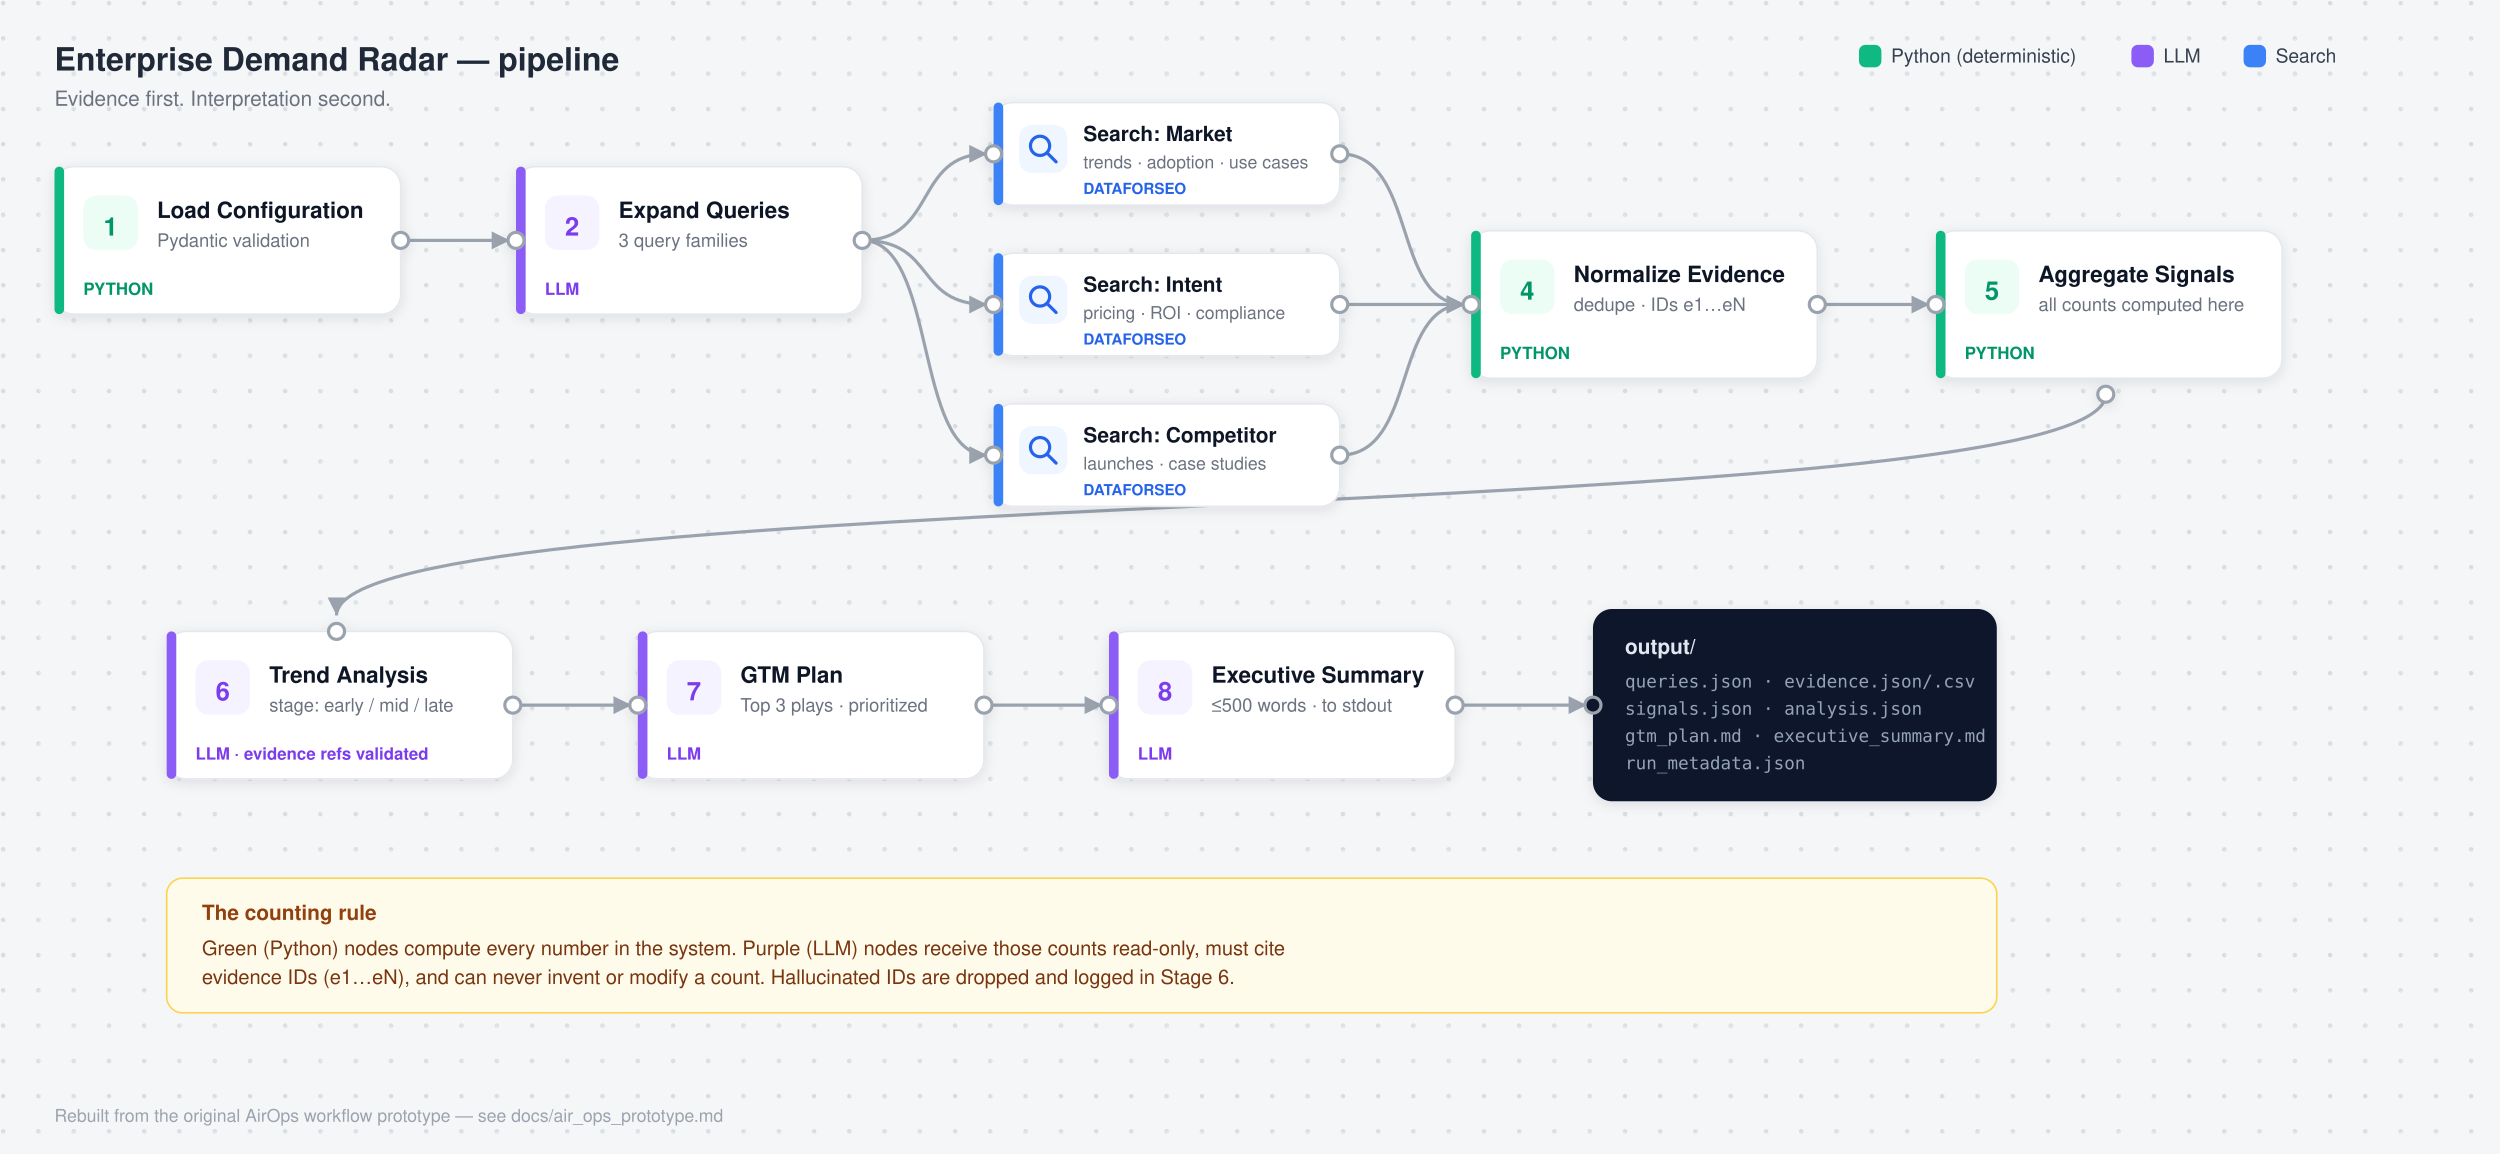
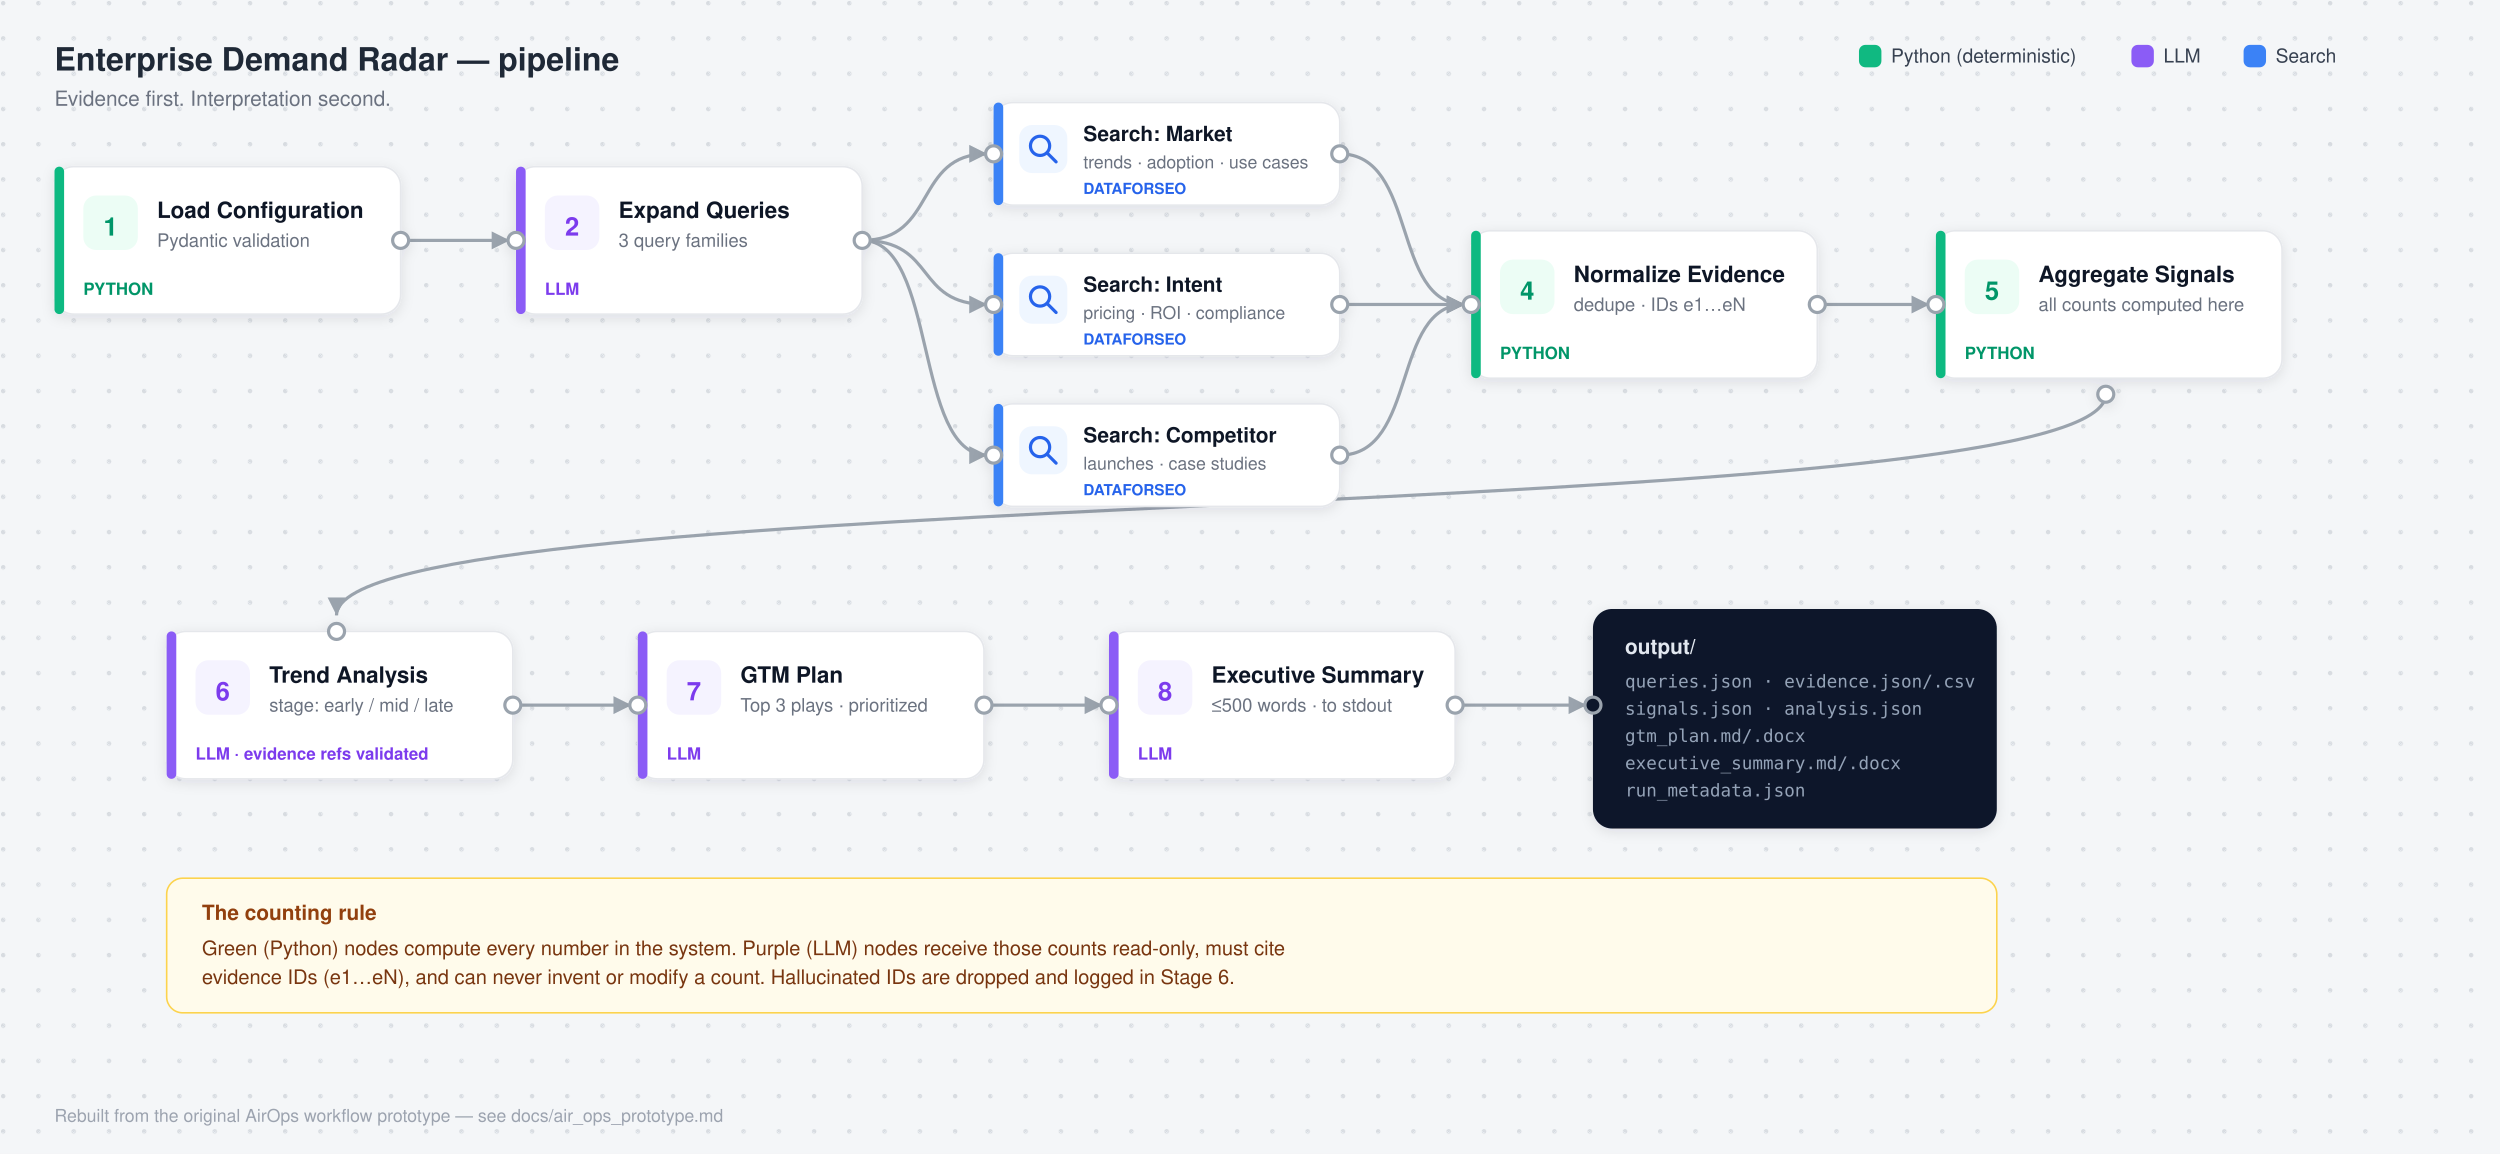
<svg xmlns="http://www.w3.org/2000/svg" width="1560" height="720" viewBox="0 0 1560 720" font-family="-apple-system, 'Segoe UI', Helvetica, Arial, sans-serif">
  <defs>
    <pattern id="dots" width="22" height="22" patternUnits="userSpaceOnUse">
      <circle cx="2" cy="2" r="1.4" fill="#d7dbe0" />
    </pattern>
    <filter id="card" x="-20%" y="-20%" width="140%" height="140%">
      <feDropShadow dx="0" dy="2" stdDeviation="4" flood-color="#0f172a" flood-opacity="0.10" />
    </filter>
    <marker id="arrow" viewBox="0 0 10 10" refX="8" refY="5" markerWidth="7" markerHeight="7" orient="auto-start-reverse">
      <path d="M 0 1 L 8 5 L 0 9 z" fill="#9aa3ad" />
    </marker>
  </defs>
  <rect width="1560" height="720" fill="#f4f6f8" />
  <rect width="1560" height="720" fill="url(#dots)" />
  <text x="34" y="44" font-size="20" font-weight="700" fill="#1f2937">Enterprise Demand Radar — pipeline</text>
  <text x="34" y="66" font-size="13" fill="#6b7280">Evidence first. Interpretation second.</text>
  <g font-size="12" fill="#374151">
    <rect x="1160" y="28" width="14" height="14" rx="4" fill="#10b981" />
    <text x="1180" y="39">Python (deterministic)</text>
    <rect x="1330" y="28" width="14" height="14" rx="4" fill="#8b5cf6" />
    <text x="1350" y="39">LLM</text>
    <rect x="1400" y="28" width="14" height="14" rx="4" fill="#3b82f6" />
    <text x="1420" y="39">Search</text>
  </g>
  <g stroke="#9aa3ad" stroke-width="2" fill="none">
    <path d="M 250 150 C 285 150, 285 150, 318 150" marker-end="url(#arrow)" />
    <path d="M 538 150 C 585 150, 570 96,  616 96" marker-end="url(#arrow)" />
    <path d="M 538 150 C 585 150, 570 190, 616 190" marker-end="url(#arrow)" />
    <path d="M 538 150 C 585 150, 570 284, 616 284" marker-end="url(#arrow)" />
    <path d="M 836 96  C 885 96,  868 190, 914 190" marker-end="url(#arrow)" />
    <path d="M 836 190 C 875 190, 875 190, 914 190" marker-end="url(#arrow)" />
    <path d="M 836 284 C 885 284, 868 190, 914 190" marker-end="url(#arrow)" />
    <path d="M 1134 190 C 1170 190, 1170 190, 1204 190" marker-end="url(#arrow)" />
    <path d="M 1314 246 C 1314 330, 210 300, 210 384" marker-end="url(#arrow)" />
    <path d="M 320 440 C 358 440, 358 440, 394 440" marker-end="url(#arrow)" />
    <path d="M 614 440 C 652 440, 652 440, 688 440" marker-end="url(#arrow)" />
    <path d="M 908 440 C 950 440, 950 440, 990 440" marker-end="url(#arrow)" />
  </g>
  <g filter="url(#card)">
    <rect x="34" y="104" width="216" height="92" rx="12" fill="#ffffff" stroke="#e5e7eb" />
    <rect x="34" y="104" width="6" height="92" rx="3" fill="#10b981" />
    <rect x="52" y="122" width="34" height="34" rx="8" fill="#ecfdf5" />
    <text x="69" y="147" font-size="16" font-weight="700" fill="#059669" text-anchor="middle">1</text>
    <text x="98" y="136" font-size="14" font-weight="600" fill="#111827">Load Configuration</text>
    <text x="98" y="154" font-size="11.5" fill="#6b7280">Pydantic validation</text>
    <text x="52" y="184" font-size="10.5" fill="#059669" font-weight="600">PYTHON</text>
    <circle cx="250" cy="150" r="5" fill="#ffffff" stroke="#9aa3ad" stroke-width="2" />
  </g>
  <g filter="url(#card)">
    <rect x="322" y="104" width="216" height="92" rx="12" fill="#ffffff" stroke="#e5e7eb" />
    <rect x="322" y="104" width="6" height="92" rx="3" fill="#8b5cf6" />
    <rect x="340" y="122" width="34" height="34" rx="8" fill="#f5f3ff" />
    <text x="357" y="147" font-size="16" font-weight="700" fill="#7c3aed" text-anchor="middle">2</text>
    <text x="386" y="136" font-size="14" font-weight="600" fill="#111827">Expand Queries</text>
    <text x="386" y="154" font-size="11.5" fill="#6b7280">3 query families</text>
    <text x="340" y="184" font-size="10.5" fill="#7c3aed" font-weight="600">LLM</text>
    <circle cx="322" cy="150" r="5" fill="#ffffff" stroke="#9aa3ad" stroke-width="2" />
    <circle cx="538" cy="150" r="5" fill="#ffffff" stroke="#9aa3ad" stroke-width="2" />
  </g>
  <g filter="url(#card)">
    <rect x="620" y="64" width="216" height="64" rx="12" fill="#ffffff" stroke="#e5e7eb" />
    <rect x="620" y="64" width="6" height="64" rx="3" fill="#3b82f6" />
    <rect x="636" y="78" width="30" height="30" rx="8" fill="#eff6ff" />
    <circle cx="649" cy="91" r="6" fill="none" stroke="#2563eb" stroke-width="2" />
    <line x1="653.5" y1="95.5" x2="659" y2="101" stroke="#2563eb" stroke-width="2" stroke-linecap="round" />
    <text x="676" y="88" font-size="13" font-weight="600" fill="#111827">Search: Market</text>
    <text x="676" y="105" font-size="11" fill="#6b7280">trends · adoption · use cases</text>
    <text x="676" y="121" font-size="9.5" fill="#2563eb" font-weight="600">DATAFORSEO</text>
    <circle cx="620" cy="96" r="5" fill="#ffffff" stroke="#9aa3ad" stroke-width="2" />
    <circle cx="836" cy="96" r="5" fill="#ffffff" stroke="#9aa3ad" stroke-width="2" />
  </g>
  <g filter="url(#card)">
    <rect x="620" y="158" width="216" height="64" rx="12" fill="#ffffff" stroke="#e5e7eb" />
    <rect x="620" y="158" width="6" height="64" rx="3" fill="#3b82f6" />
    <rect x="636" y="172" width="30" height="30" rx="8" fill="#eff6ff" />
    <circle cx="649" cy="185" r="6" fill="none" stroke="#2563eb" stroke-width="2" />
    <line x1="653.5" y1="189.5" x2="659" y2="195" stroke="#2563eb" stroke-width="2" stroke-linecap="round" />
    <text x="676" y="182" font-size="13" font-weight="600" fill="#111827">Search: Intent</text>
    <text x="676" y="199" font-size="11" fill="#6b7280">pricing · ROI · compliance</text>
    <text x="676" y="215" font-size="9.5" fill="#2563eb" font-weight="600">DATAFORSEO</text>
    <circle cx="620" cy="190" r="5" fill="#ffffff" stroke="#9aa3ad" stroke-width="2" />
    <circle cx="836" cy="190" r="5" fill="#ffffff" stroke="#9aa3ad" stroke-width="2" />
  </g>
  <g filter="url(#card)">
    <rect x="620" y="252" width="216" height="64" rx="12" fill="#ffffff" stroke="#e5e7eb" />
    <rect x="620" y="252" width="6" height="64" rx="3" fill="#3b82f6" />
    <rect x="636" y="266" width="30" height="30" rx="8" fill="#eff6ff" />
    <circle cx="649" cy="279" r="6" fill="none" stroke="#2563eb" stroke-width="2" />
    <line x1="653.5" y1="283.5" x2="659" y2="289" stroke="#2563eb" stroke-width="2" stroke-linecap="round" />
    <text x="676" y="276" font-size="13" font-weight="600" fill="#111827">Search: Competitor</text>
    <text x="676" y="293" font-size="11" fill="#6b7280">launches · case studies</text>
    <text x="676" y="309" font-size="9.5" fill="#2563eb" font-weight="600">DATAFORSEO</text>
    <circle cx="620" cy="284" r="5" fill="#ffffff" stroke="#9aa3ad" stroke-width="2" />
    <circle cx="836" cy="284" r="5" fill="#ffffff" stroke="#9aa3ad" stroke-width="2" />
  </g>
  <g filter="url(#card)">
    <rect x="918" y="144" width="216" height="92" rx="12" fill="#ffffff" stroke="#e5e7eb" />
    <rect x="918" y="144" width="6" height="92" rx="3" fill="#10b981" />
    <rect x="936" y="162" width="34" height="34" rx="8" fill="#ecfdf5" />
    <text x="953" y="187" font-size="16" font-weight="700" fill="#059669" text-anchor="middle">4</text>
    <text x="982" y="176" font-size="14" font-weight="600" fill="#111827">Normalize Evidence</text>
    <text x="982" y="194" font-size="11.5" fill="#6b7280">dedupe · IDs e1…eN</text>
    <text x="936" y="224" font-size="10.5" fill="#059669" font-weight="600">PYTHON</text>
    <circle cx="918" cy="190" r="5" fill="#ffffff" stroke="#9aa3ad" stroke-width="2" />
    <circle cx="1134" cy="190" r="5" fill="#ffffff" stroke="#9aa3ad" stroke-width="2" />
  </g>
  <g filter="url(#card)">
    <rect x="1208" y="144" width="216" height="92" rx="12" fill="#ffffff" stroke="#e5e7eb" />
    <rect x="1208" y="144" width="6" height="92" rx="3" fill="#10b981" />
    <rect x="1226" y="162" width="34" height="34" rx="8" fill="#ecfdf5" />
    <text x="1243" y="187" font-size="16" font-weight="700" fill="#059669" text-anchor="middle">5</text>
    <text x="1272" y="176" font-size="14" font-weight="600" fill="#111827">Aggregate Signals</text>
    <text x="1272" y="194" font-size="11.5" fill="#6b7280">all counts computed here</text>
    <text x="1226" y="224" font-size="10.5" fill="#059669" font-weight="600">PYTHON</text>
    <circle cx="1208" cy="190" r="5" fill="#ffffff" stroke="#9aa3ad" stroke-width="2" />
    <circle cx="1314" cy="246" r="5" fill="#ffffff" stroke="#9aa3ad" stroke-width="2" />
  </g>
  <g filter="url(#card)">
    <rect x="104" y="394" width="216" height="92" rx="12" fill="#ffffff" stroke="#e5e7eb" />
    <rect x="104" y="394" width="6" height="92" rx="3" fill="#8b5cf6" />
    <rect x="122" y="412" width="34" height="34" rx="8" fill="#f5f3ff" />
    <text x="139" y="437" font-size="16" font-weight="700" fill="#7c3aed" text-anchor="middle">6</text>
    <text x="168" y="426" font-size="14" font-weight="600" fill="#111827">Trend Analysis</text>
    <text x="168" y="444" font-size="11.5" fill="#6b7280">stage: early / mid / late</text>
    <text x="122" y="474" font-size="10.5" fill="#7c3aed" font-weight="600">LLM · evidence refs validated</text>
    <circle cx="210" cy="394" r="5" fill="#ffffff" stroke="#9aa3ad" stroke-width="2" />
    <circle cx="320" cy="440" r="5" fill="#ffffff" stroke="#9aa3ad" stroke-width="2" />
  </g>
  <g filter="url(#card)">
    <rect x="398" y="394" width="216" height="92" rx="12" fill="#ffffff" stroke="#e5e7eb" />
    <rect x="398" y="394" width="6" height="92" rx="3" fill="#8b5cf6" />
    <rect x="416" y="412" width="34" height="34" rx="8" fill="#f5f3ff" />
    <text x="433" y="437" font-size="16" font-weight="700" fill="#7c3aed" text-anchor="middle">7</text>
    <text x="462" y="426" font-size="14" font-weight="600" fill="#111827">GTM Plan</text>
    <text x="462" y="444" font-size="11.5" fill="#6b7280">Top 3 plays · prioritized</text>
    <text x="416" y="474" font-size="10.5" fill="#7c3aed" font-weight="600">LLM</text>
    <circle cx="398" cy="440" r="5" fill="#ffffff" stroke="#9aa3ad" stroke-width="2" />
    <circle cx="614" cy="440" r="5" fill="#ffffff" stroke="#9aa3ad" stroke-width="2" />
  </g>
  <g filter="url(#card)">
    <rect x="692" y="394" width="216" height="92" rx="12" fill="#ffffff" stroke="#e5e7eb" />
    <rect x="692" y="394" width="6" height="92" rx="3" fill="#8b5cf6" />
    <rect x="710" y="412" width="34" height="34" rx="8" fill="#f5f3ff" />
    <text x="727" y="437" font-size="16" font-weight="700" fill="#7c3aed" text-anchor="middle">8</text>
    <text x="756" y="426" font-size="14" font-weight="600" fill="#111827">Executive Summary</text>
    <text x="756" y="444" font-size="11.5" fill="#6b7280">≤500 words · to stdout</text>
    <text x="710" y="474" font-size="10.5" fill="#7c3aed" font-weight="600">LLM</text>
    <circle cx="692" cy="440" r="5" fill="#ffffff" stroke="#9aa3ad" stroke-width="2" />
    <circle cx="908" cy="440" r="5" fill="#ffffff" stroke="#9aa3ad" stroke-width="2" />
  </g>
  <g filter="url(#card)">
-     <rect x="994" y="380" width="252" height="120" rx="12" fill="#0f172a" />
+     <rect x="994" y="380" width="252" height="137" rx="12" fill="#0f172a" />
    <text x="1014" y="408" font-size="13" font-weight="700" fill="#e2e8f0">output/</text>
    <g font-size="11" fill="#94a3b8" font-family="ui-monospace, 'SF Mono', Menlo, Consolas, monospace">
      <text x="1014" y="429">queries.json · evidence.json/.csv</text>
      <text x="1014" y="446">signals.json · analysis.json</text>
-       <text x="1014" y="463">gtm_plan.md · executive_summary.md</text>
-       <text x="1014" y="480">run_metadata.json</text>
+       <text x="1014" y="463">gtm_plan.md/.docx</text>
+       <text x="1014" y="480">executive_summary.md/.docx</text>
+       <text x="1014" y="497">run_metadata.json</text>
    </g>
    <circle cx="994" cy="440" r="5" fill="#0f172a" stroke="#9aa3ad" stroke-width="2" />
  </g>
  <g>
    <rect x="104" y="548" width="1142" height="84" rx="10" fill="#fffbeb" stroke="#fcd34d" />
    <text x="126" y="574" font-size="13" font-weight="700" fill="#92400e">The counting rule</text>
    <text x="126" y="596" font-size="12.5" fill="#78350f">Green (Python) nodes compute every number in the system. Purple (LLM) nodes receive those counts read-only, must cite</text>
    <text x="126" y="614" font-size="12.5" fill="#78350f">evidence IDs (e1…eN), and can never invent or modify a count. Hallucinated IDs are dropped and logged in Stage 6.</text>
  </g>
  <text x="34" y="700" font-size="11" fill="#9ca3af">Rebuilt from the original AirOps workflow prototype — see docs/air_ops_prototype.md</text>
</svg>
